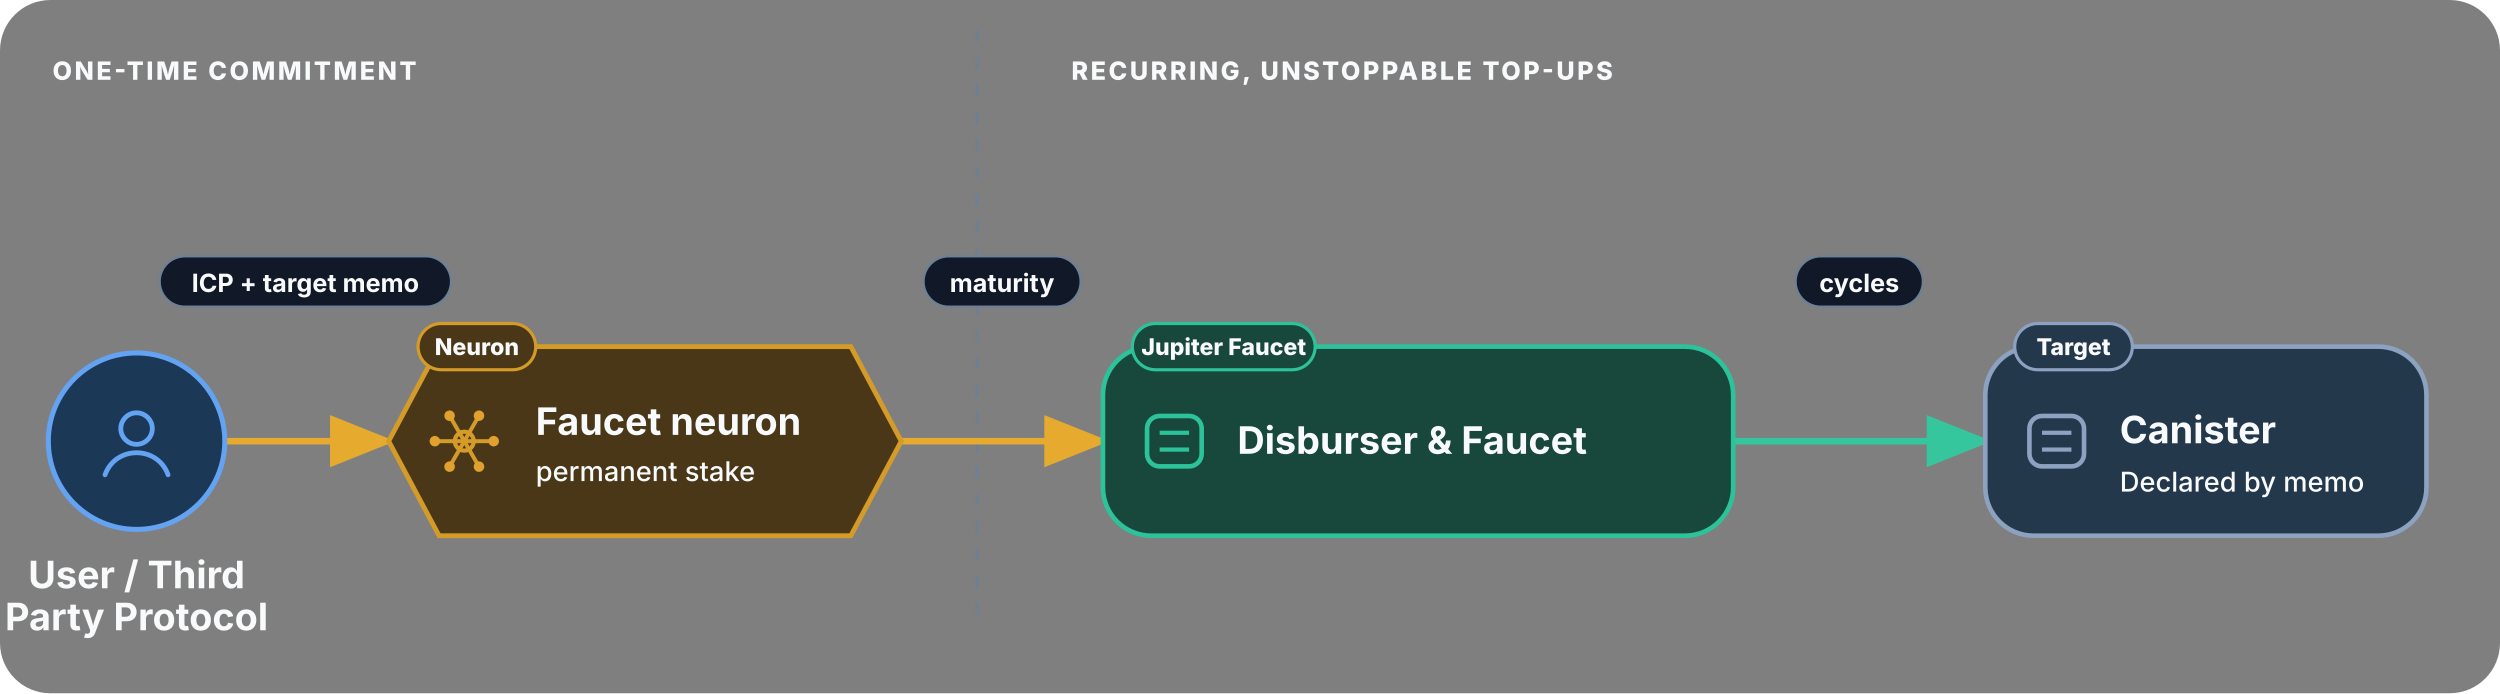
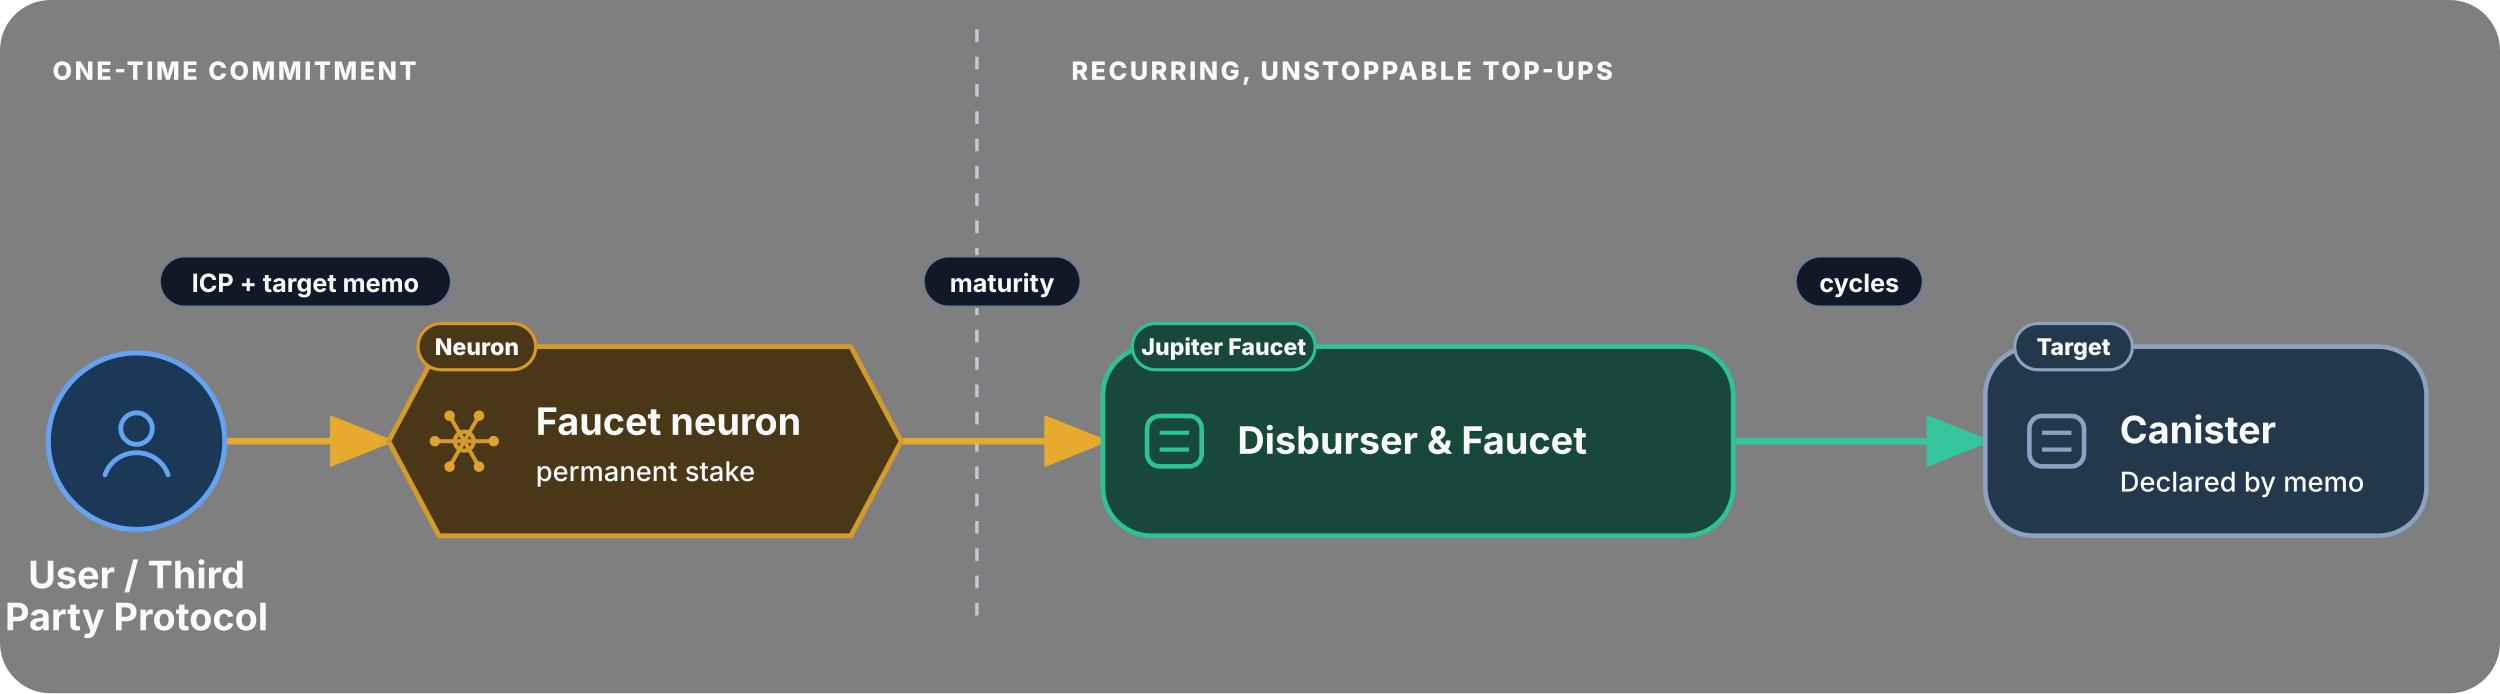
<svg xmlns="http://www.w3.org/2000/svg" baseProfile="full" class="jf-diagram" width="1190" height="330" viewBox="35 10 1190 330" role="img" version="1.1">
  <defs>
    <style type="text/css">
      .jf-diagram { font-family:Inter, ui-sans-serif, system-ui, -apple-system, BlinkMacSystemFont, "Segoe UI", sans-serif; }
      .bg{fill:#000000;fill-opacity:0.50;}
      .node-title{fill:#F9FAFB;font-size:18px;font-weight:700}
      .node-sub{fill:#F9FAFB;font-size:13px;font-weight:520}
      .badge{font-size:11px;font-weight:760}
      .section{fill:#F9FAFB;font-size:12px;font-weight:760;letter-spacing:1.2px}
      .edge-label{fill:#F9FAFB;font-size:12px;font-weight:650}
      .note{fill:#F9FAFB;font-size:13px;font-weight:560}
      .canister.jupiter rect.body{fill:#18483C;stroke:#2CC39A;}
      .canister.target rect.body{fill:#24384C;stroke:#8CA2C0;}
      .edge{fill:none;stroke-width:3.1;stroke-linecap:round;stroke-linejoin:round}
      .edge.icp{stroke:#E6AA2F;}
      .edge.cycles{stroke:#35C69E;}
    </style>
    <marker id="a-icp" markerHeight="10" markerUnits="strokeWidth" markerWidth="10" orient="auto" refX="9" refY="4">
      <path d="M0,0 L10,4 L0,8 z" fill="#E6AA2F" />
    </marker>
    <marker id="a-cycles" markerHeight="10" markerUnits="strokeWidth" markerWidth="10" orient="auto" refX="9" refY="4">
      <path d="M0,0 L10,4 L0,8 z" fill="#35C69E" />
    </marker>
  </defs>
  <rect class="bg" x="35" y="10" width="1190" height="330" rx="24" ry="24" />
  <text class="section" x="60" y="48">ONE-TIME COMMITMENT</text>
  <text class="section" x="545" y="48">RECURRING, UNSTOPPABLE TOP-UPS</text>
-   <line stroke="#6F8094" stroke-dasharray="6 7" stroke-width="1.4" x1="500" x2="500" y1="24" y2="305" />
+   <line stroke="#CBD5E1" stroke-opacity="0.88" stroke-dasharray="6 7" stroke-width="1.6" x1="500" x2="500" y1="24" y2="305" />
  <path class="edge icp" d="M 142,220 L 220,220" marker-end="url(#a-icp)" />
  <rect fill="#111827" height="24" rx="12" ry="12" stroke="#6F8094" stroke-width="1.1" width="138.7" x="111" y="132" />
  <text class="edge-label" text-anchor="middle" x="180.35" y="149">ICP + target memo</text>
  <path class="edge icp" d="M 464,220 L 560,220" marker-end="url(#a-icp)" />
  <rect fill="#111827" height="24" rx="12" ry="12" stroke="#6F8094" stroke-width="1.1" width="74.8" x="474.6" y="132" />
  <text class="edge-label" text-anchor="middle" x="512" y="149">maturity</text>
  <path class="edge cycles" d="M 860,220 L 980,220" marker-end="url(#a-cycles)" />
  <rect fill="#111827" height="24" rx="12" ry="12" stroke="#6F8094" stroke-width="1.1" width="60.6" x="889.7" y="132" />
  <text class="edge-label" text-anchor="middle" x="920" y="149">cycles</text>
  <g class="entity user">
    <circle cx="100" cy="220" fill="#1B3856" r="42" stroke="#63A3F2" stroke-width="2.4" />
    <circle cx="100" cy="214" fill="none" r="7.5" stroke="#63A3F2" stroke-width="2.3" />
    <path d="M85,236 C90,222 110,222 115,236" fill="none" stroke="#63A3F2" stroke-linecap="round" stroke-width="2.3" />
    <text class="node-title" text-anchor="middle" x="100" y="290">User / Third</text>
    <text class="node-title" text-anchor="middle" x="100" y="310">Party Protocol</text>
  </g>
  <g class="entity neuron">
    <polygon fill="#4A3718" points="244,175 440,175 464,220 440,265 244,265 220,220" stroke="#D49B28" stroke-width="2.3" />
    <rect fill="#4A3718" height="22" rx="11" ry="11" stroke="#D49B28" stroke-width="1.5" width="56" x="234" y="164" />
    <text class="badge" fill="#F9FAFB" text-anchor="middle" x="262" y="179">Neuron</text>
    <circle cx="256" cy="220" fill="none" r="4.5" stroke="#D49B28" stroke-width="2" />
    <line stroke="#D49B28" stroke-width="1.9" x1="256" x2="270" y1="220" y2="220" />
    <circle cx="270" cy="220" fill="#E0A12E" r="2.5" />
    <line stroke="#D49B28" stroke-width="1.9" x1="256" x2="263" y1="220" y2="232.124" />
    <circle cx="263" cy="232.124" fill="#E0A12E" r="2.5" />
    <line stroke="#D49B28" stroke-width="1.9" x1="256" x2="249" y1="220" y2="232.124" />
    <circle cx="249" cy="232.124" fill="#E0A12E" r="2.5" />
    <line stroke="#D49B28" stroke-width="1.9" x1="256" x2="242" y1="220" y2="220" />
    <circle cx="242" cy="220" r="2.5" fill="#E0A12E" />
    <line stroke="#D49B28" stroke-width="1.9" x1="256" x2="249" y1="220" y2="207.876" />
    <circle cx="249" cy="207.876" r="2.5" fill="#E0A12E" />
    <line stroke="#D49B28" stroke-width="1.9" x1="256" x2="263" y1="220" y2="207.876" />
    <circle cx="263" cy="207.876" r="2.5" fill="#E0A12E" />
    <text class="node-title" x="290" y="217">Faucet neuron</text>
    <text class="node-sub" x="290" y="239">permanent stake</text>
  </g>
  <g class="entity canister jupiter">
    <rect class="body" height="90" rx="23" ry="23" stroke-width="2.2" width="300" x="560" y="175" />
    <rect fill="#18483C" height="22" rx="11" ry="11" stroke="#2CC39A" stroke-width="1.5" width="87" x="574" y="164" />
    <text class="badge" fill="#F9FAFB" text-anchor="middle" x="617.5" y="179">Jupiter Faucet</text>
    <rect fill="none" height="24" rx="6" ry="6" stroke="#2CC39A" stroke-width="2.2" width="26" x="581" y="208" />
    <line stroke="#2CC39A" stroke-width="2" x1="587" x2="601" y1="216" y2="216" />
    <line stroke="#2CC39A" stroke-width="2" x1="587" x2="601" y1="224" y2="224" />
    <text class="node-title" x="624" y="226">Disburser &amp; Faucet</text>
  </g>
  <g class="entity canister target">
    <rect class="body" height="90" rx="23" ry="23" stroke-width="2.2" width="210" x="980" y="175" />
    <rect fill="#24384C" height="22" rx="11" ry="11" stroke="#8CA2C0" stroke-width="1.5" width="56" x="994" y="164" />
    <text class="badge" fill="#F9FAFB" text-anchor="middle" x="1022" y="179">Target</text>
    <rect fill="none" height="24" rx="6" ry="6" stroke="#8CA2C0" stroke-width="2.2" width="26" x="1001" y="208" />
    <line stroke="#8CA2C0" stroke-width="2" x1="1007" x2="1021" y1="216" y2="216" />
    <line stroke="#8CA2C0" stroke-width="2" x1="1007" x2="1021" y1="224" y2="224" />
    <text class="node-title" x="1044" y="221">Canister</text>
    <text class="node-sub" x="1044" y="244">Declared by memo</text>
  </g>
</svg>
